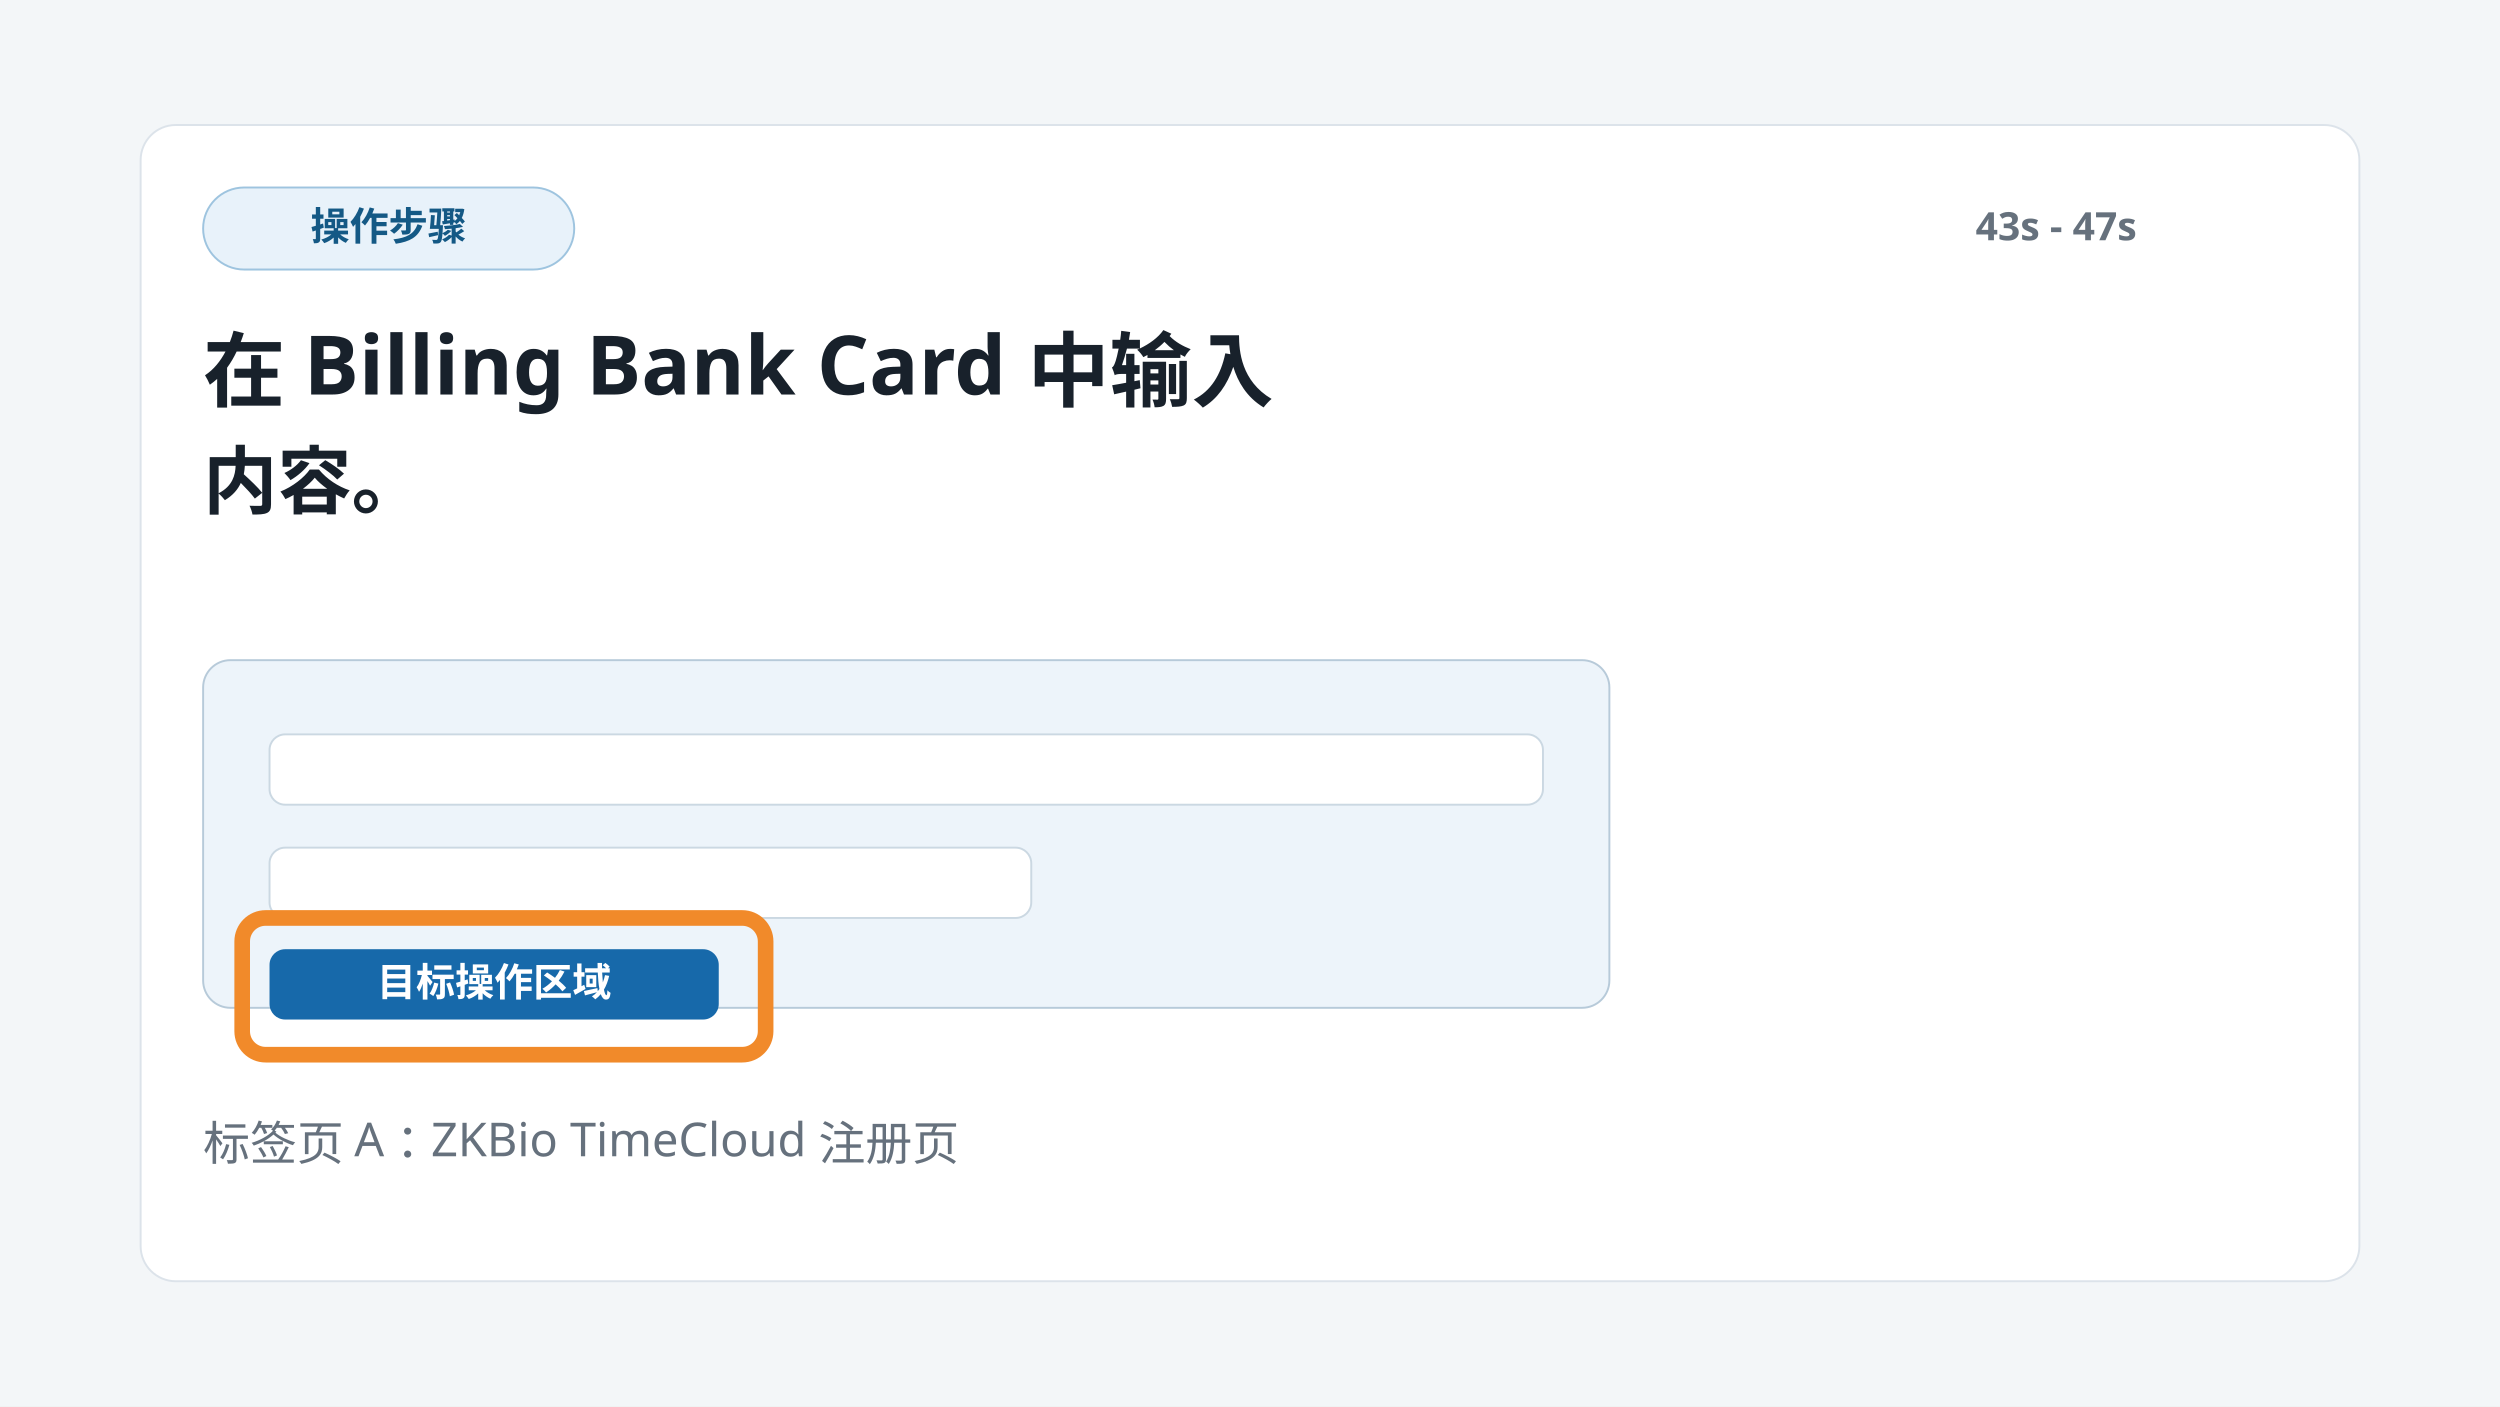
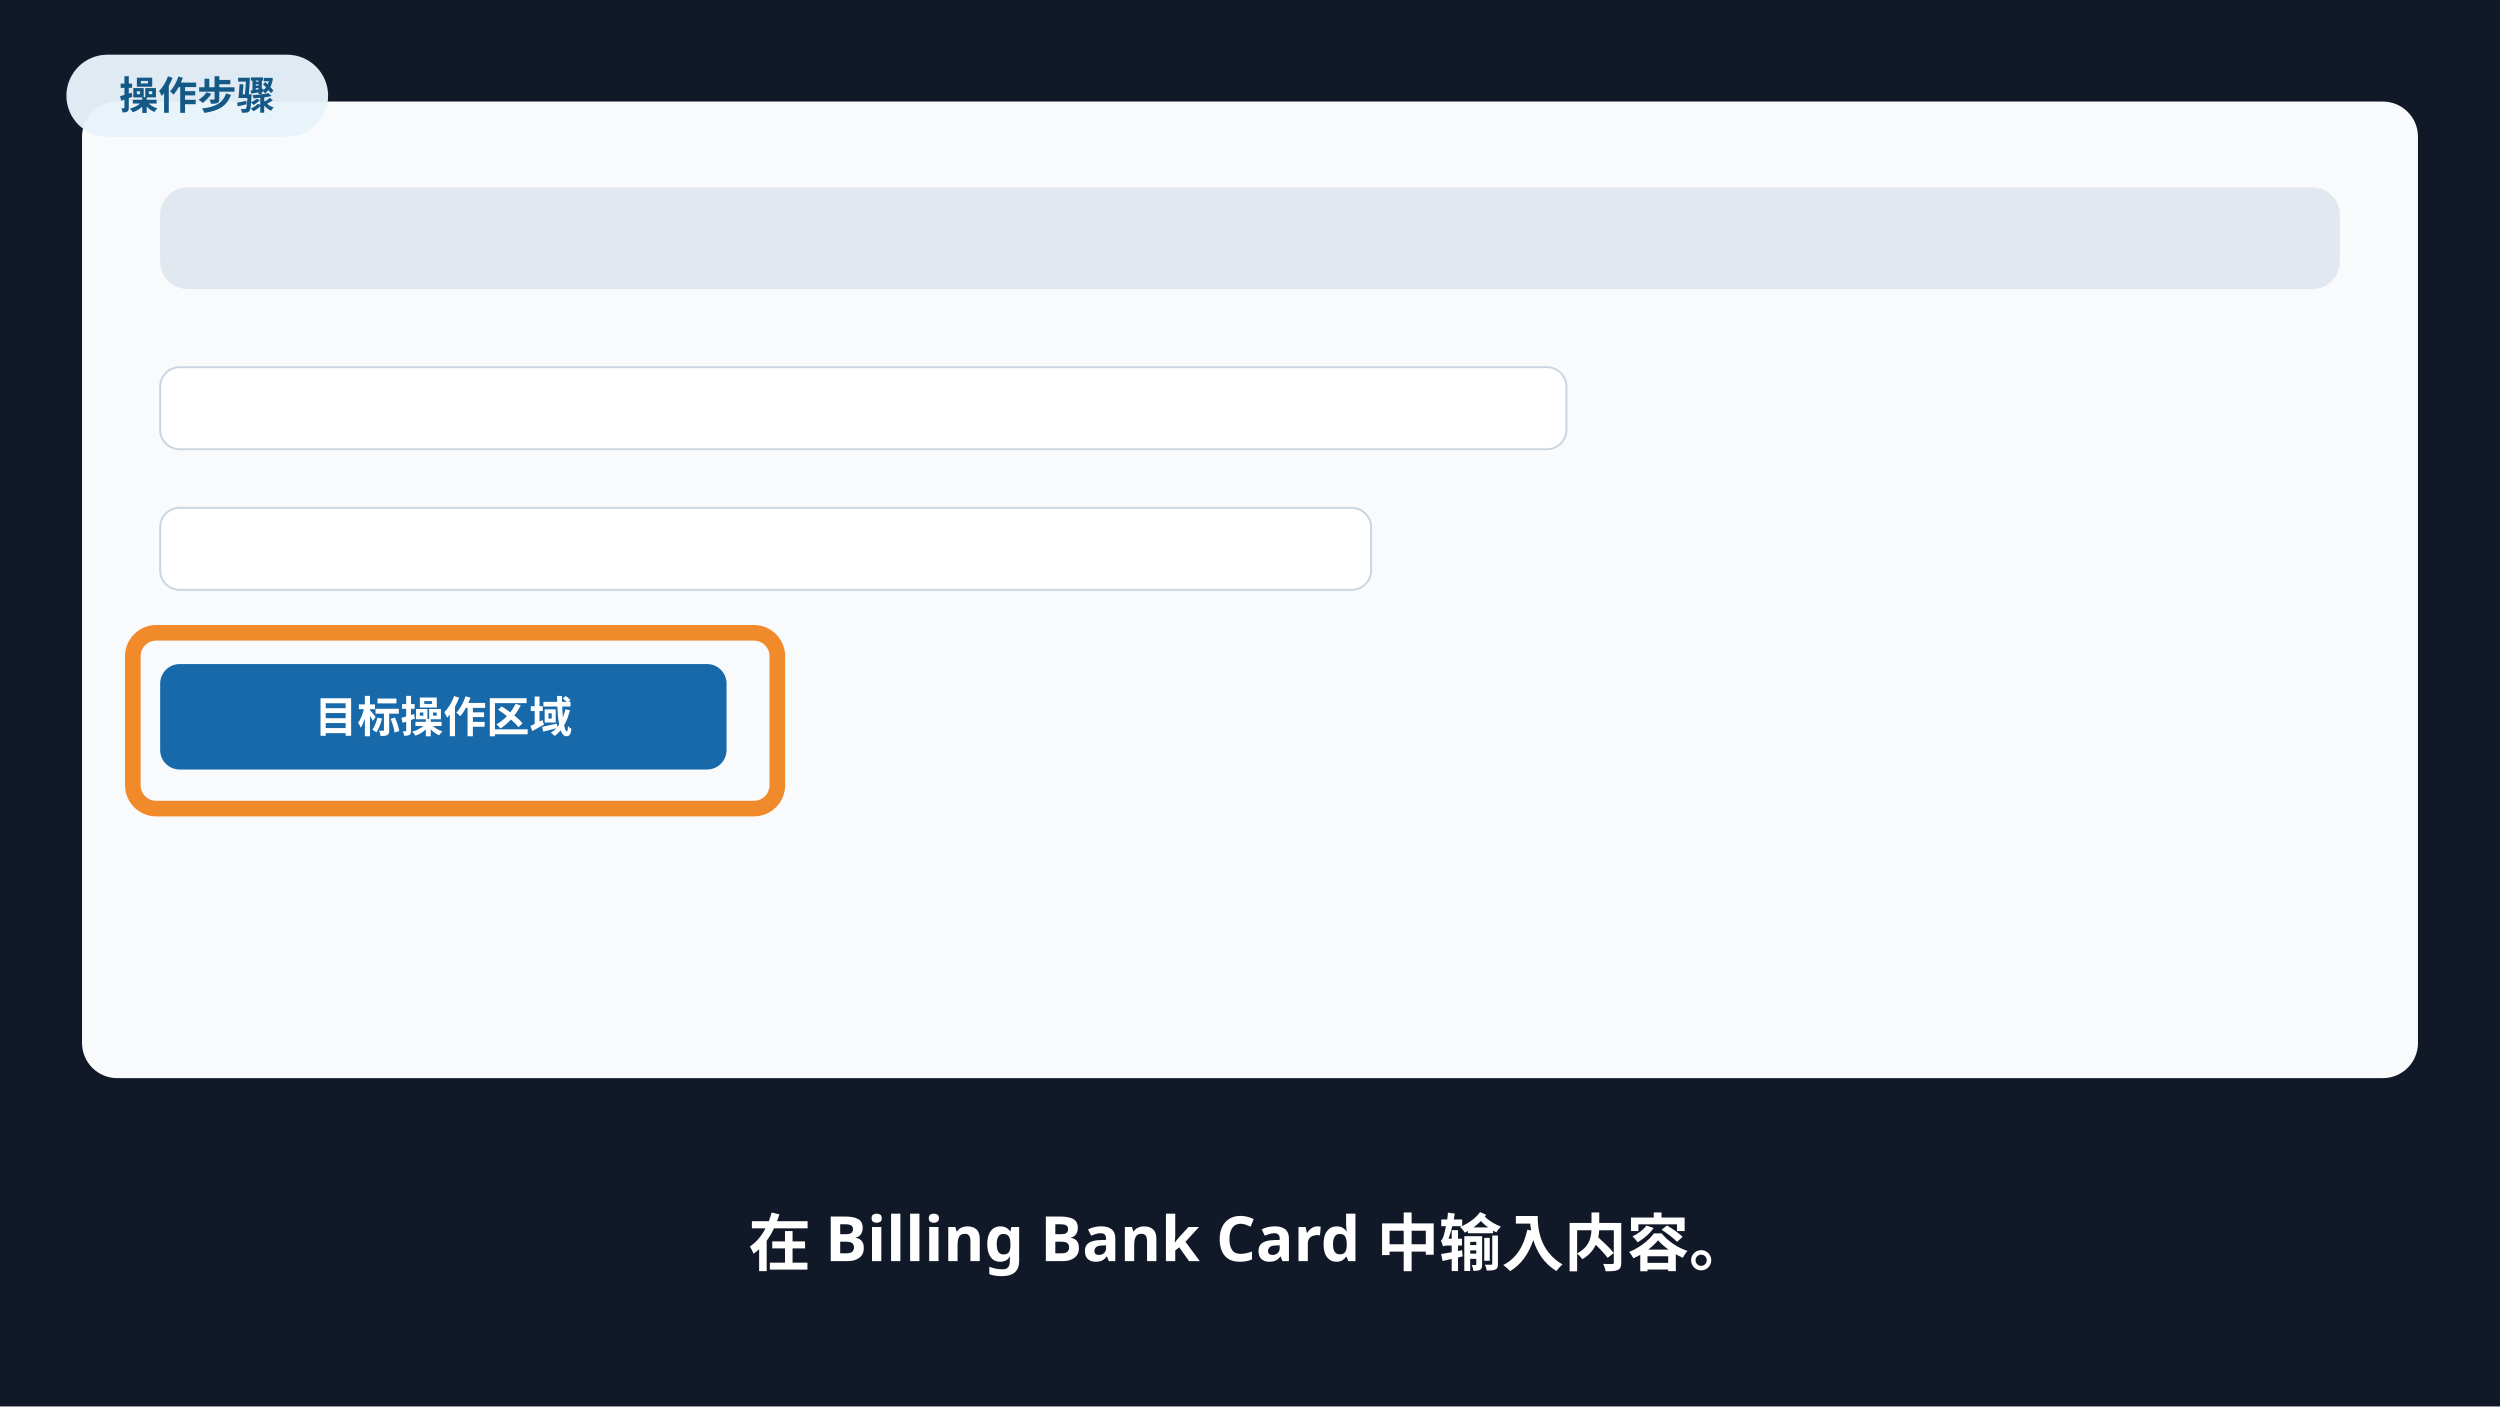
<svg xmlns="http://www.w3.org/2000/svg" width="1280" height="720" viewBox="0 0 1280 720">
-   <rect width="1280" height="720" fill="#f3f6f8" />
-   <rect x="72" y="64" width="1136" height="592" rx="18" fill="#ffffff" stroke="#dce3ea" />
-   <rect x="104" y="96" width="190" height="42" rx="21" fill="#e8f2fa" stroke="#9ec4df" />
-   <text x="199" y="123" text-anchor="middle" font-size="20" font-weight="700" fill="#145985" font-family="Microsoft YaHei, Segoe UI, sans-serif">操作步骤</text>
-   <text x="1094" y="123" text-anchor="end" font-size="20" font-weight="700" fill="#66717d" font-family="Microsoft YaHei, Segoe UI, sans-serif">43s - 47s</text>
-   <text x="104" y="205" font-size="42" font-weight="800" fill="#18212b" font-family="Microsoft YaHei, Segoe UI, sans-serif">在 Billing Bank Card 中输入</text>
-   <text x="104" y="260" font-size="38" font-weight="700" fill="#18212b" font-family="Microsoft YaHei, Segoe UI, sans-serif">内容。</text>
-   <rect x="104" y="338" width="720" height="178" rx="14" fill="#edf4fa" stroke="#b7cad9" />
-   <rect x="138" y="376" width="652" height="36" rx="8" fill="#ffffff" stroke="#cbd8e2" />
-   <rect x="138" y="434" width="390" height="36" rx="8" fill="#ffffff" stroke="#cbd8e2" />
-   <rect x="138" y="486" width="230" height="36" rx="8" fill="#1769aa" />
-   <text x="253" y="510" text-anchor="middle" font-size="20" font-weight="800" fill="#ffffff" font-family="Microsoft YaHei, Segoe UI, sans-serif">目标操作区域</text>
-   <rect x="124" y="470" width="268" height="70" rx="12" fill="none" stroke="#f18a2a" stroke-width="8" />
-   <text x="104" y="594" font-size="24" fill="#66717d" font-family="Microsoft YaHei, Segoe UI, sans-serif">标签页 A：ZKBio TimeCloud 注册页</text>
+   <rect width="1280" height="720" fill="#111827" />
+   <rect x="42" y="52" width="1196" height="500" rx="18" fill="#f8fafc" />
+   <rect x="82" y="96" width="1116" height="52" rx="14" fill="#e2e8f0" />
+   <rect x="82" y="188" width="720" height="42" rx="10" fill="#ffffff" stroke="#cbd5e1" />
+   <rect x="82" y="260" width="620" height="42" rx="10" fill="#ffffff" stroke="#cbd5e1" />
+   <rect x="82" y="340" width="290" height="54" rx="10" fill="#1769aa" />
+   <text x="227" y="375" text-anchor="middle" font-size="22" font-weight="800" fill="#ffffff" font-family="Microsoft YaHei, Segoe UI, sans-serif">目标操作区域</text>
+   <rect x="68" y="324" width="330" height="90" rx="12" fill="none" stroke="#f18a2a" stroke-width="8" />
+   <rect x="34" y="28" width="134" height="42" rx="21" fill="#e8f2fa" opacity="0.96" />
+   <text x="101" y="56" text-anchor="middle" font-size="20" font-weight="800" fill="#145985" font-family="Microsoft YaHei, Segoe UI, sans-serif">操作步骤</text>
+   <rect x="0" y="586" width="1280" height="134" fill="#111827" opacity="0.88" />
+   <text x="640" y="648" text-anchor="middle" font-size="32" font-weight="800" fill="#ffffff" font-family="Microsoft YaHei, Segoe UI, sans-serif">在 Billing Bank Card 中输入内容。</text>
</svg>
